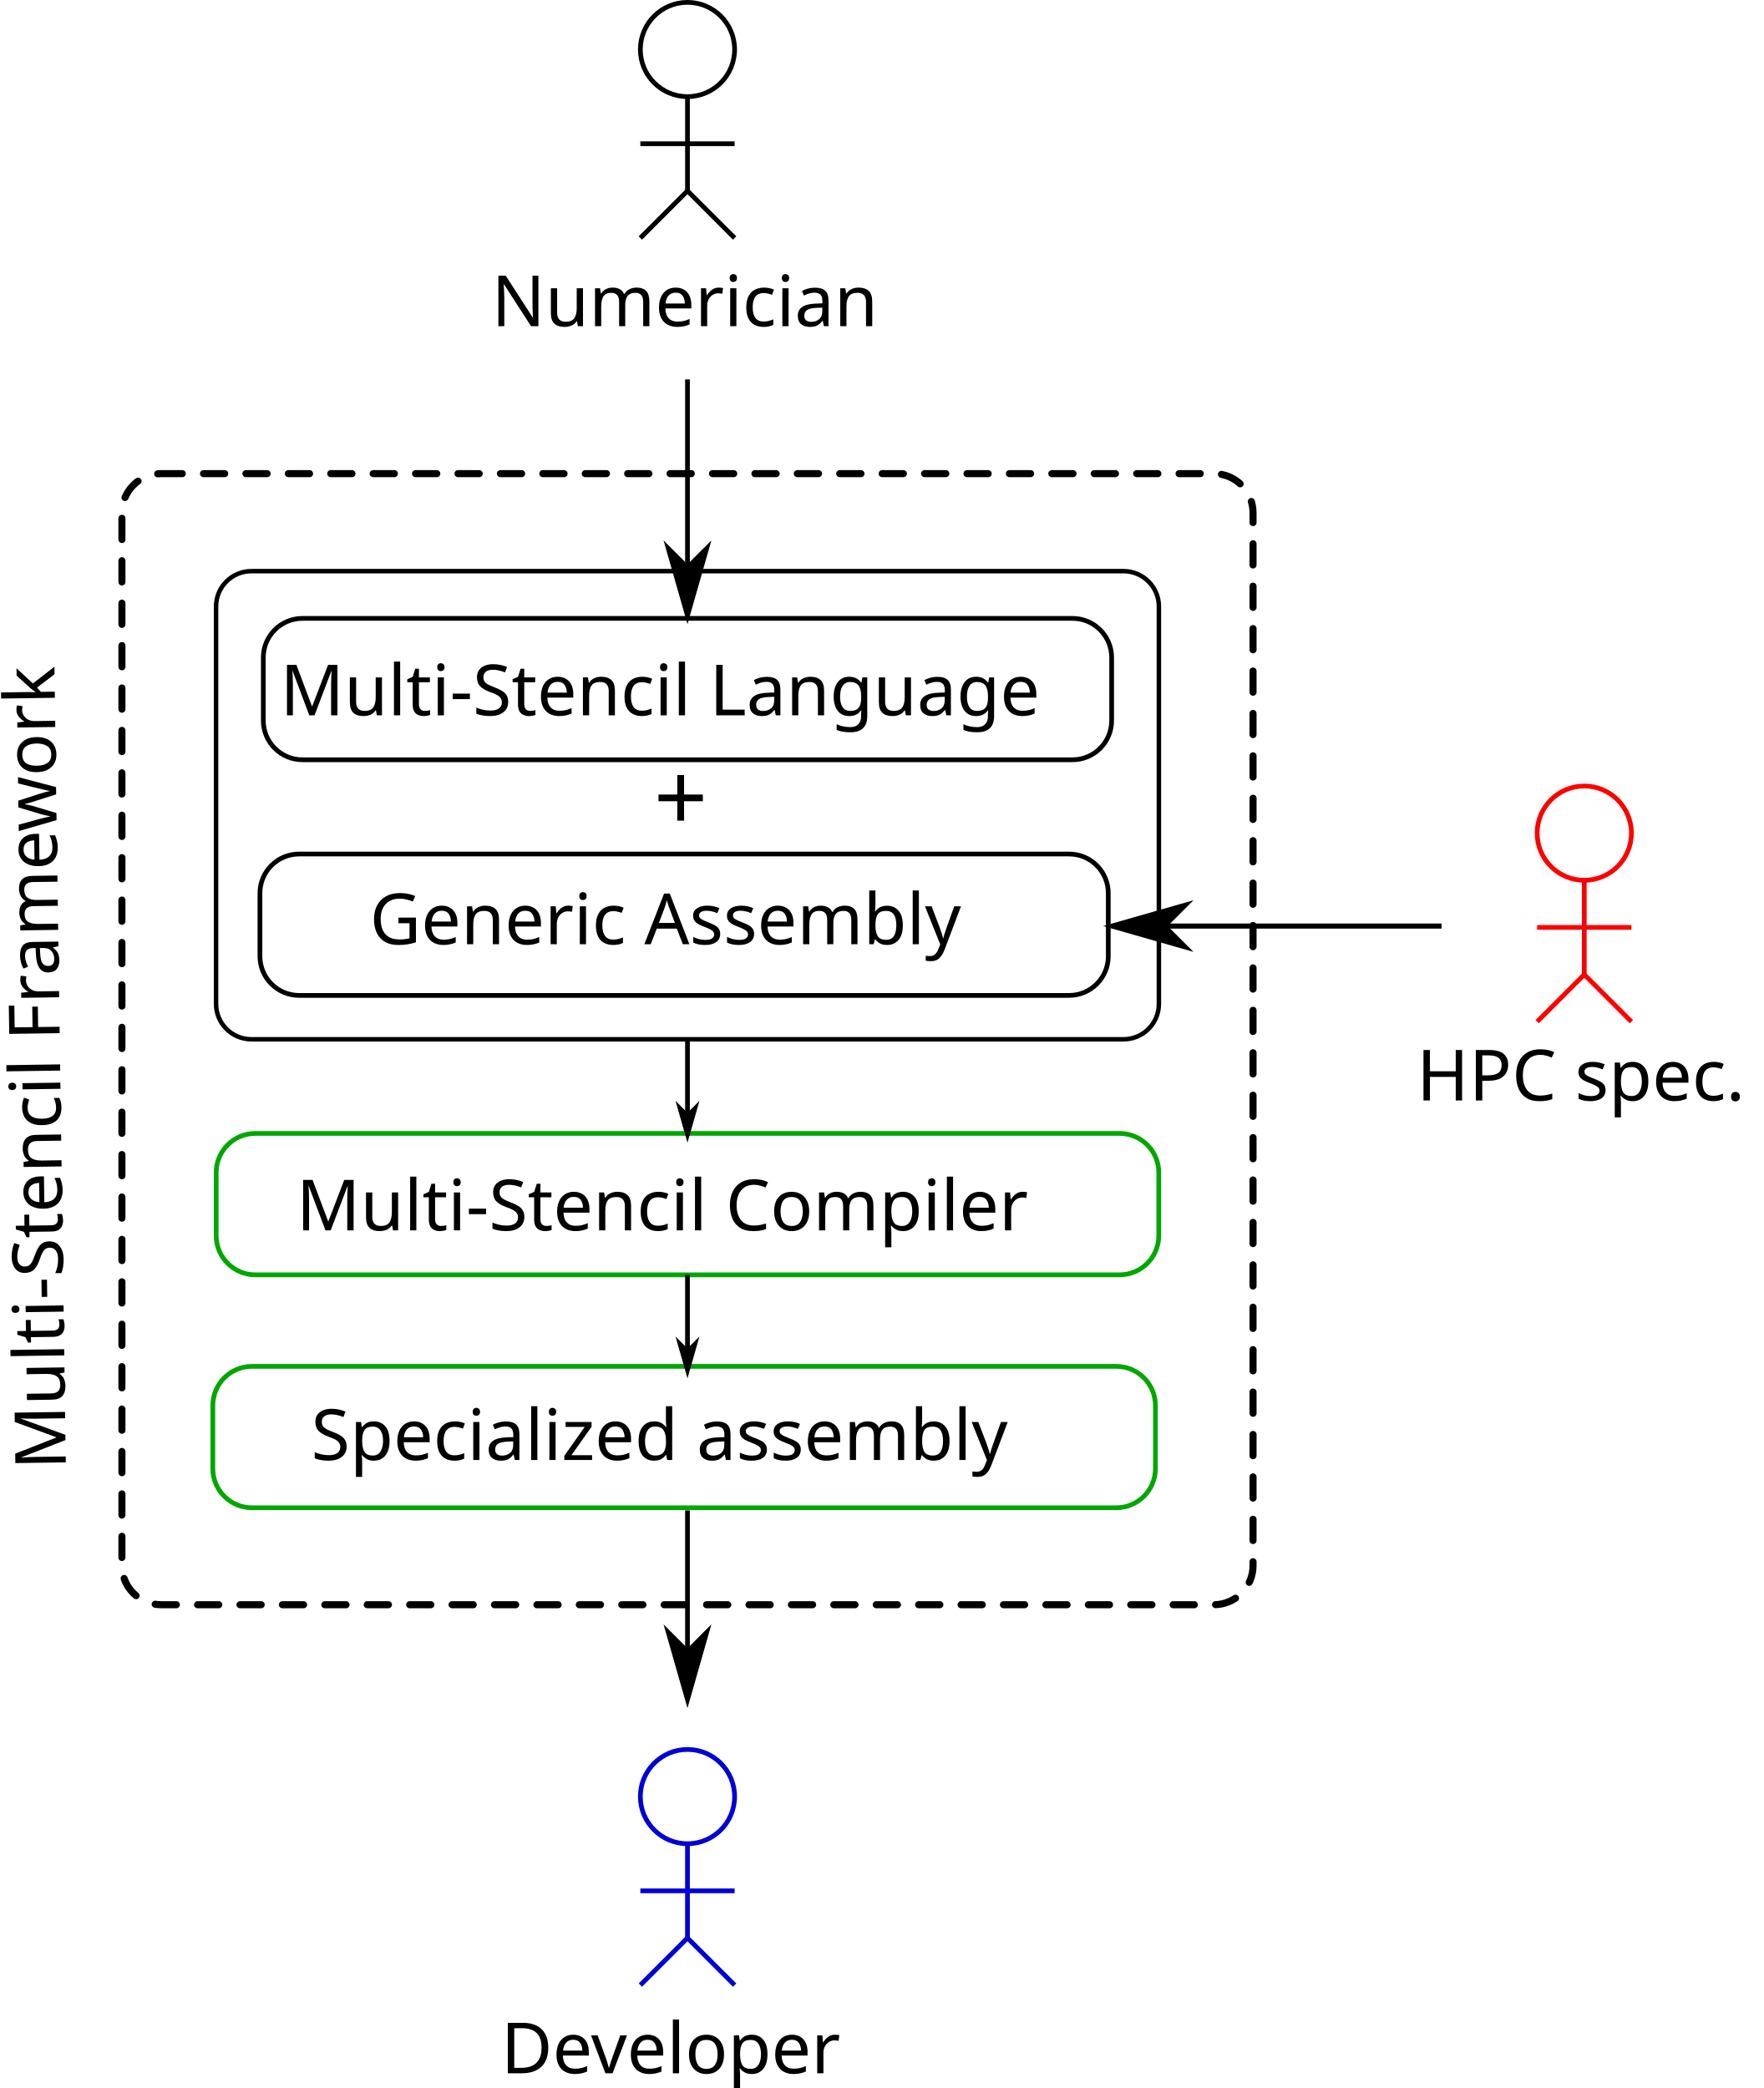
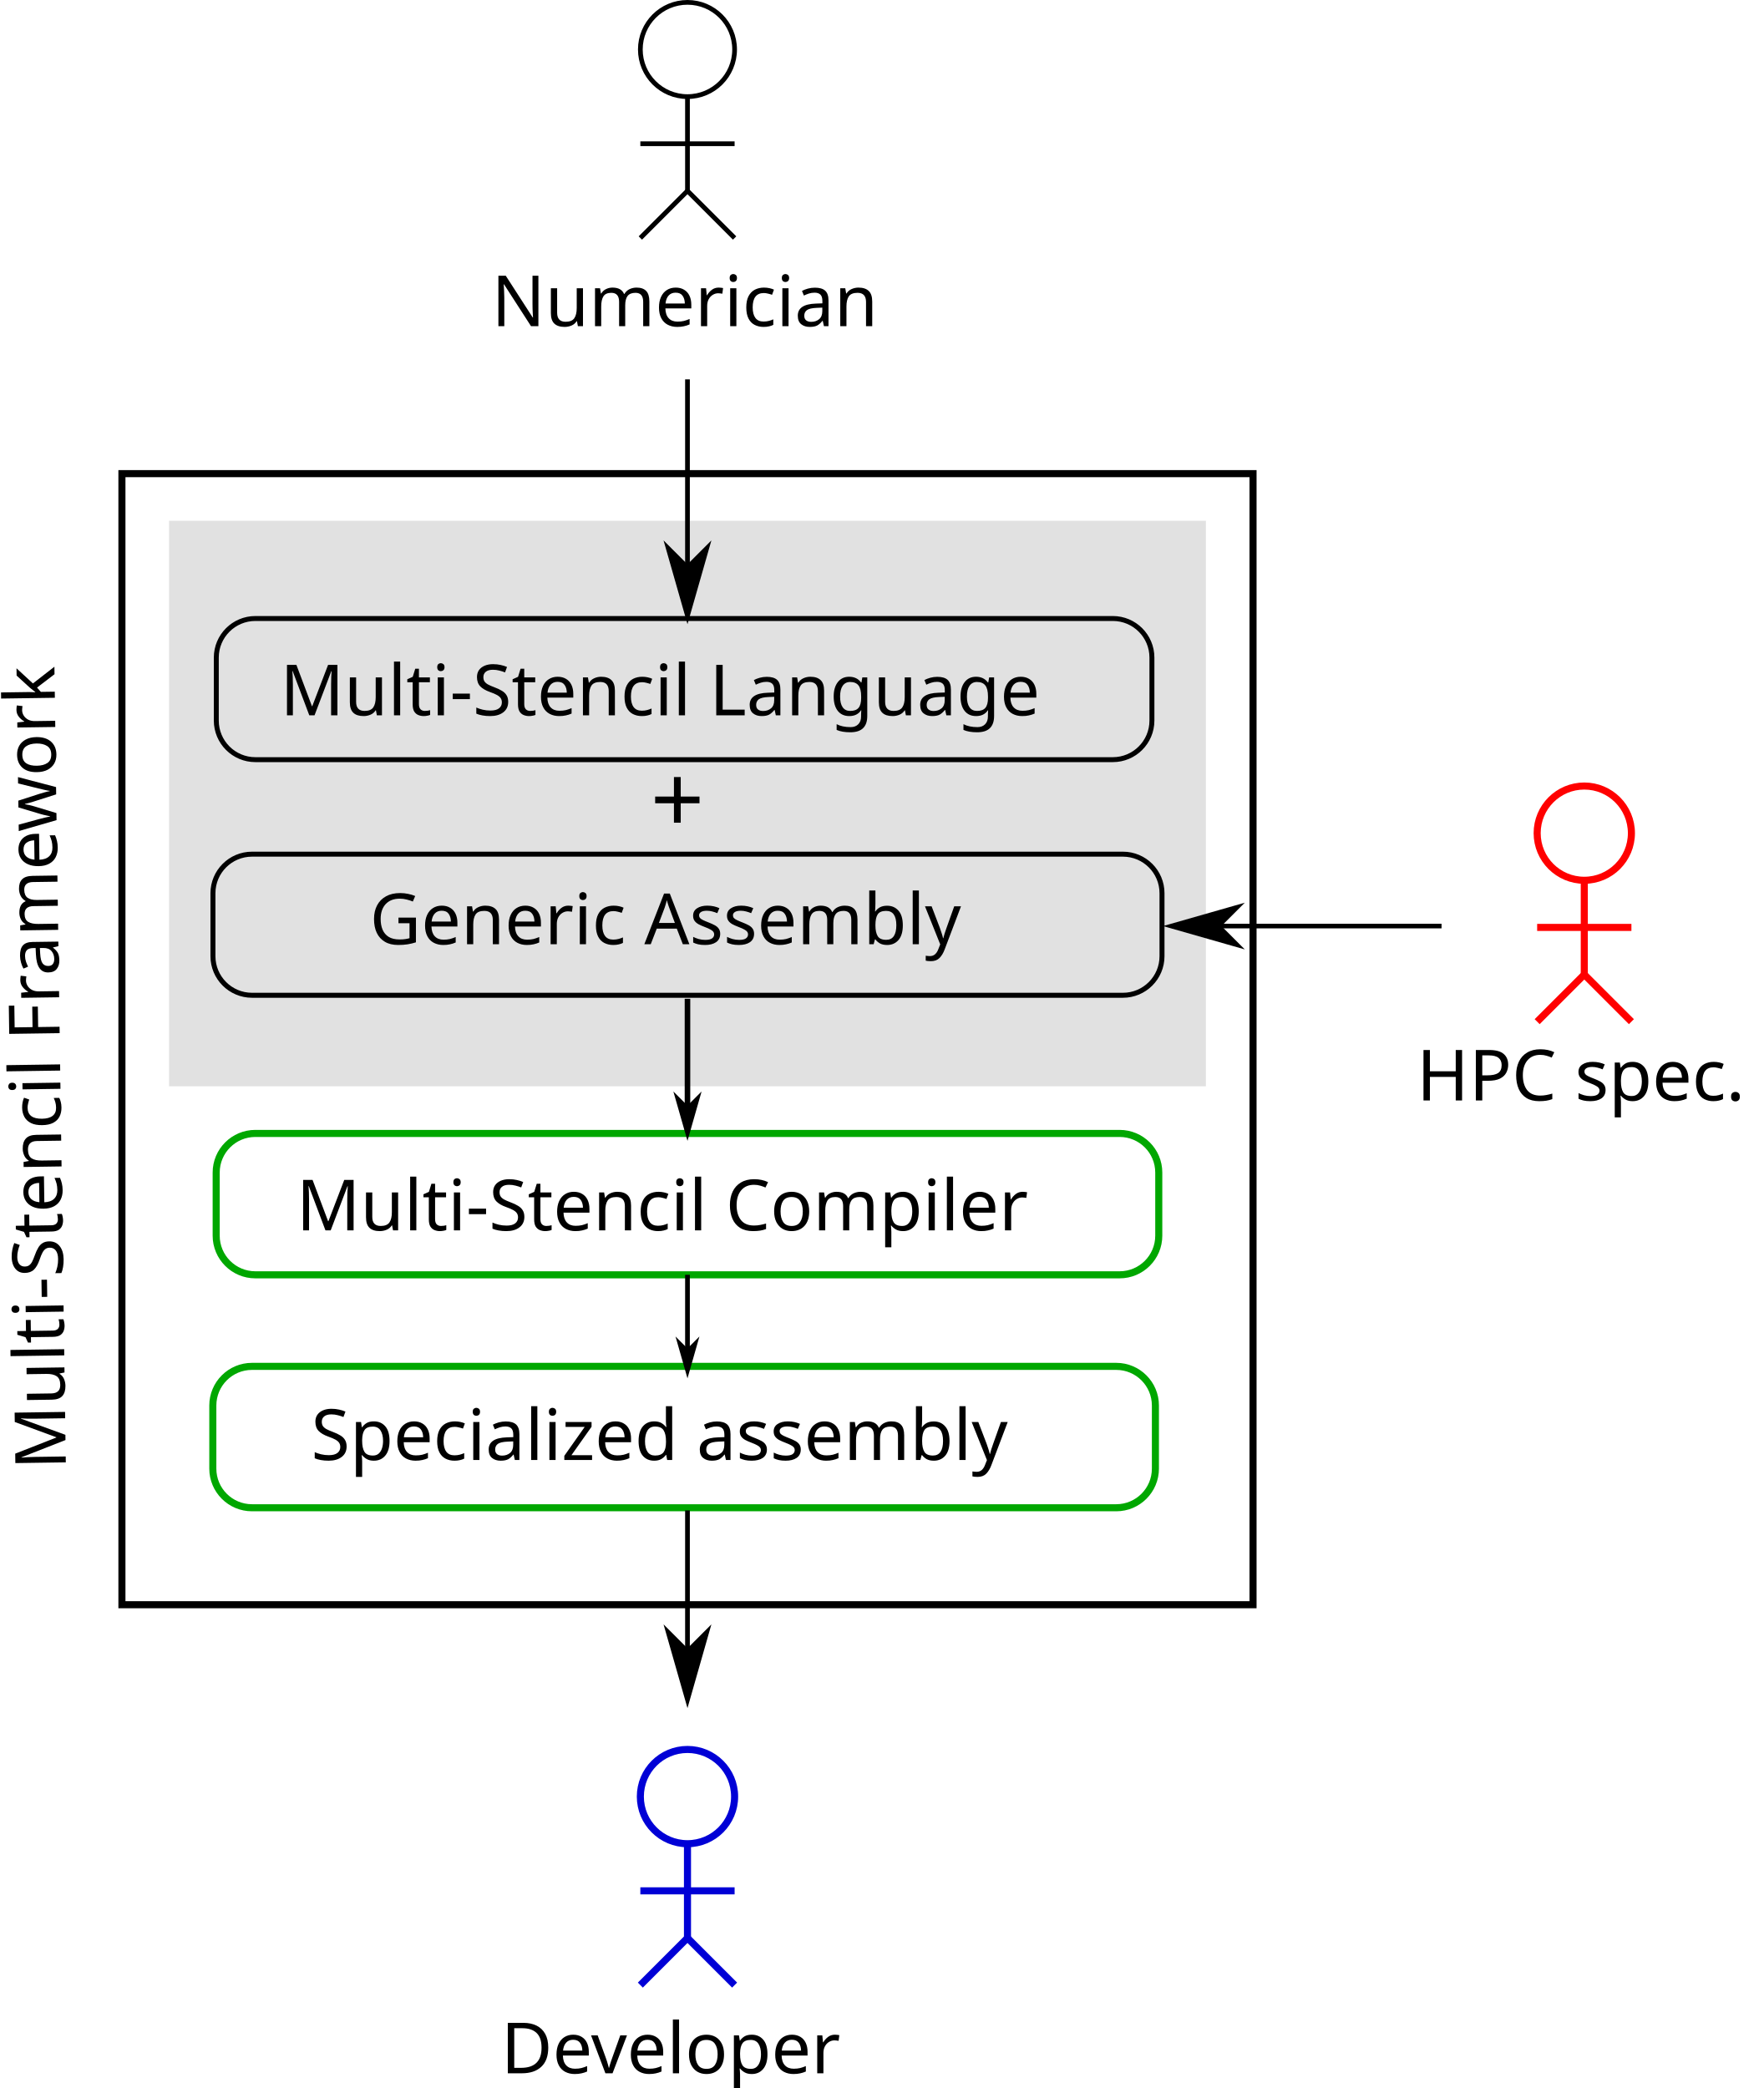
<svg xmlns="http://www.w3.org/2000/svg" width="105.597mm" height="125.038mm" viewBox="0 0 374.163 443.049" id="svg2" version="1.1">
  <defs id="defs4">
    <marker orient="auto" refY="0" refX="0" id="Arrow1Lend" style="overflow:visible">
      <path id="path4230" d="M 0,0 5,-5 -12.5,0 5,5 0,0 Z" style="fill:#000000;fill-opacity:1;fill-rule:evenodd;stroke:#000000;stroke-width:1pt;stroke-opacity:1" transform="matrix(-0.8,0,0,-0.8,-10,0)" />
    </marker>
    <marker orient="auto" refY="0" refX="0" id="marker4953" style="overflow:visible">
      <path id="path4955" d="M 0,0 5,-5 -12.5,0 5,5 0,0 Z" style="fill:#000000;fill-opacity:1;fill-rule:evenodd;stroke:#000000;stroke-width:1pt;stroke-opacity:1" transform="matrix(-0.8,0,0,-0.8,-10,0)" />
    </marker>
    <marker orient="auto" refY="0" refX="0" id="Arrow1Lstart" style="overflow:visible">
      <path id="path4227" d="M 0,0 5,-5 -12.5,0 5,5 0,0 Z" style="fill:#000000;fill-opacity:1;fill-rule:evenodd;stroke:#000000;stroke-width:1pt;stroke-opacity:1" transform="matrix(0.8,0,0,0.8,10,0)" />
    </marker>
    <marker style="overflow:visible" id="marker4581" refX="0" refY="0" orient="auto">
      <path transform="matrix(-0.8,0,0,-0.8,-10,0)" style="fill:#000000;fill-opacity:1;fill-rule:evenodd;stroke:#000000;stroke-width:1pt;stroke-opacity:1" d="M 0,0 5,-5 -12.5,0 5,5 0,0 Z" id="path4583" />
    </marker>
    <marker style="overflow:visible" id="marker4539" refX="0" refY="0" orient="auto">
      <path transform="matrix(-0.4,0,0,-0.4,-4,0)" style="fill:#000000;fill-opacity:1;fill-rule:evenodd;stroke:#000000;stroke-width:1pt;stroke-opacity:1" d="M 0,0 5,-5 -12.5,0 5,5 0,0 Z" id="path4541" />
    </marker>
    <marker orient="auto" refY="0" refX="0" id="Arrow1Mend" style="overflow:visible">
      <path id="path4236" d="M 0,0 5,-5 -12.5,0 5,5 0,0 Z" style="fill:#000000;fill-opacity:1;fill-rule:evenodd;stroke:#000000;stroke-width:1pt;stroke-opacity:1" transform="matrix(-0.4,0,0,-0.4,-4,0)" />
    </marker>
+     <marker style="overflow:visible" id="marker4539-8" refX="0" refY="0" orient="auto">
+       <path transform="matrix(-0.4,0,0,-0.4,-4,0)" style="fill:#000000;fill-opacity:1;fill-rule:evenodd;stroke:#000000;stroke-width:1pt;stroke-opacity:1" d="M 0,0 5,-5 -12.5,0 5,5 0,0 Z" id="path4541-9" />
+     </marker>
  </defs>
  <g id="layer1" transform="translate(-154.1307,-51.86221)">
+     <rect style="opacity:1;fill:#000000;fill-opacity:0.121;stroke:none;stroke-width:1.5;stroke-linecap:round;stroke-linejoin:miter;stroke-miterlimit:4;stroke-dasharray:4.5, 4.5;stroke-dashoffset:0;stroke-opacity:1" id="rect4197" width="220" height="120" x="190" y="162.362" ry="0" />
    <circle style="opacity:1;fill:none;fill-opacity:1;stroke:#000000;stroke-width:1;stroke-linecap:round;stroke-linejoin:miter;stroke-miterlimit:4;stroke-dasharray:none;stroke-dashoffset:0;stroke-opacity:1" id="path4138" cx="300" cy="62.362" r="10" />
    <path style="fill:none;fill-rule:evenodd;stroke:#000000;stroke-width:1px;stroke-linecap:butt;stroke-linejoin:miter;stroke-opacity:1" d="M 300,72.362 300,92.362" id="path4140" />
    <path style="fill:none;fill-rule:evenodd;stroke:#000000;stroke-width:1px;stroke-linecap:butt;stroke-linejoin:miter;stroke-opacity:1" d="m 290,102.362 10,-10 10,10" id="path4142" />
    <path style="fill:none;fill-rule:evenodd;stroke:#000000;stroke-width:1px;stroke-linecap:butt;stroke-linejoin:miter;stroke-opacity:1" d="m 290,82.362 20,0" id="path4144" />
    <text xml:space="preserve" style="font-style:normal;font-weight:normal;font-size:40px;line-height:125%;font-family:sans-serif;letter-spacing:0px;word-spacing:0px;fill:#000000;fill-opacity:1;stroke:none;stroke-width:1px;stroke-linecap:butt;stroke-linejoin:miter;stroke-opacity:1" x="258.429" y="121.076" id="text4146">
      <tspan id="tspan4148" x="258.429" y="121.076" style="font-size:15px">Numerician</tspan>
    </text>
    <text xml:space="preserve" style="font-style:normal;font-weight:normal;font-size:40px;line-height:125%;font-family:sans-serif;letter-spacing:0px;word-spacing:0px;fill:#000000;fill-opacity:1;stroke:none;stroke-width:1px;stroke-linecap:butt;stroke-linejoin:miter;stroke-opacity:1" x="232.571" y="252.219" id="text4154">
      <tspan x="232.571" y="252.219" style="font-size:15px" id="tspan4158">Generic Assembly</tspan>
    </text>
    <text xml:space="preserve" style="font-style:normal;font-weight:normal;font-size:40px;line-height:125%;font-family:sans-serif;letter-spacing:0px;word-spacing:0px;fill:#000000;fill-opacity:1;stroke:none;stroke-width:1px;stroke-linecap:butt;stroke-linejoin:miter;stroke-opacity:1" x="213.571" y="203.648" id="text4154-3">
      <tspan x="213.571" y="203.648" style="font-size:15px" id="tspan4158-6">Multi-Stencil Language</tspan>
    </text>
    <text xml:space="preserve" style="font-style:normal;font-weight:normal;font-size:40px;line-height:125%;font-family:sans-serif;letter-spacing:0px;word-spacing:0px;fill:#000000;fill-opacity:1;stroke:none;stroke-width:1px;stroke-linecap:butt;stroke-linejoin:miter;stroke-opacity:1" x="217" y="312.934" id="text4154-7">
      <tspan x="217" y="312.934" style="font-size:15px" id="tspan4158-5">Multi-Stencil Compiler</tspan>
    </text>
    <text xml:space="preserve" style="font-style:normal;font-weight:normal;font-size:40px;line-height:125%;font-family:sans-serif;letter-spacing:0px;word-spacing:0px;fill:#000000;fill-opacity:1;stroke:none;stroke-width:1px;stroke-linecap:butt;stroke-linejoin:miter;stroke-opacity:1" x="220.143" y="361.648" id="text4154-35">
      <tspan x="220.143" y="361.648" style="font-size:15px" id="tspan4158-62">Specialized assembly</tspan>
    </text>
-     <rect style="opacity:1;fill:none;fill-opacity:1;stroke:#000000;stroke-width:0.95;stroke-linecap:round;stroke-linejoin:miter;stroke-miterlimit:4;stroke-dasharray:none;stroke-dashoffset:0;stroke-opacity:1" id="rect4202" width="200.05" height="99.335" x="199.975" y="173.052" ry="7.504" />
-     <rect style="opacity:1;fill:none;fill-opacity:1;stroke:#00a700;stroke-width:1;stroke-linecap:round;stroke-linejoin:miter;stroke-miterlimit:4;stroke-dasharray:none;stroke-dashoffset:0;stroke-opacity:1" id="rect4204" width="200" height="30" x="200" y="292.362" ry="8.309" />
-     <rect style="opacity:1;fill:none;fill-opacity:1;stroke:#00a700;stroke-width:1;stroke-linecap:round;stroke-linejoin:miter;stroke-miterlimit:4;stroke-dasharray:none;stroke-dashoffset:0;stroke-opacity:1" id="rect4204-9" width="200" height="30" x="199.286" y="341.791" ry="8.309" />
-     <path style="fill:none;fill-rule:evenodd;stroke:#000000;stroke-width:1px;stroke-linecap:butt;stroke-linejoin:miter;stroke-opacity:1;marker-end:url(#Arrow1Mend)" d="m 300,272.362 0,20" id="path4503" />
+     <rect style="opacity:1;fill:none;fill-opacity:1;stroke:#00a700;stroke-width:1.5;stroke-linecap:round;stroke-linejoin:miter;stroke-miterlimit:4;stroke-dasharray:none;stroke-dashoffset:0;stroke-opacity:1" id="rect4204" width="200" height="30" x="200" y="292.362" ry="8.309" />
+     <rect style="opacity:1;fill:none;fill-opacity:1;stroke:#00a700;stroke-width:1.5;stroke-linecap:round;stroke-linejoin:miter;stroke-miterlimit:4;stroke-dasharray:none;stroke-dashoffset:0;stroke-opacity:1" id="rect4204-9" width="200" height="30" x="199.286" y="341.791" ry="8.309" />
+     <path style="fill:none;fill-rule:evenodd;stroke:#000000;stroke-width:1.179px;stroke-linecap:butt;stroke-linejoin:miter;stroke-opacity:1;marker-end:url(#Arrow1Mend)" d="m 300,263.791 0,27.824" id="path4503" />
    <path style="fill:none;fill-rule:evenodd;stroke:#000000;stroke-width:1px;stroke-linecap:butt;stroke-linejoin:miter;stroke-opacity:1;marker-end:url(#marker4539)" d="m 300,322.362 0,20" id="path4531" />
    <path style="fill:none;fill-rule:evenodd;stroke:#000000;stroke-width:1px;stroke-linecap:butt;stroke-linejoin:miter;stroke-opacity:1;marker-end:url(#marker4581)" d="m 300,372.362 0,40" id="path4665" />
-     <circle style="opacity:1;fill:none;fill-opacity:1;stroke:#ff0000;stroke-width:1;stroke-linecap:round;stroke-linejoin:miter;stroke-miterlimit:4;stroke-dasharray:none;stroke-dashoffset:0;stroke-opacity:1" id="path4138-1" cx="490.286" cy="228.648" r="10" />
-     <path style="fill:none;fill-rule:evenodd;stroke:#ff0000;stroke-width:1px;stroke-linecap:butt;stroke-linejoin:miter;stroke-opacity:1" d="m 490.286,238.648 0,20" id="path4140-2" />
-     <path style="fill:none;fill-rule:evenodd;stroke:#ff0000;stroke-width:1px;stroke-linecap:butt;stroke-linejoin:miter;stroke-opacity:1" d="m 480.286,268.648 10,-10 10,10" id="path4142-7" />
-     <path style="fill:none;fill-rule:evenodd;stroke:#ff0000;stroke-width:1px;stroke-linecap:butt;stroke-linejoin:miter;stroke-opacity:1" d="m 480.286,248.648 20,0" id="path4144-0" />
+     <circle style="opacity:1;fill:none;fill-opacity:1;stroke:#ff0000;stroke-width:1.5;stroke-linecap:round;stroke-linejoin:miter;stroke-miterlimit:4;stroke-dasharray:none;stroke-dashoffset:0;stroke-opacity:1" id="path4138-1" cx="490.286" cy="228.648" r="10" />
+     <path style="fill:none;fill-rule:evenodd;stroke:#ff0000;stroke-width:1.5;stroke-linecap:butt;stroke-linejoin:miter;stroke-opacity:1;stroke-miterlimit:4;stroke-dasharray:none" d="m 490.286,238.648 0,20" id="path4140-2" />
+     <path style="fill:none;fill-rule:evenodd;stroke:#ff0000;stroke-width:1.5;stroke-linecap:butt;stroke-linejoin:miter;stroke-opacity:1;stroke-miterlimit:4;stroke-dasharray:none" d="m 480.286,268.648 10,-10 10,10" id="path4142-7" />
+     <path style="fill:none;fill-rule:evenodd;stroke:#ff0000;stroke-width:1.5;stroke-linecap:butt;stroke-linejoin:miter;stroke-opacity:1;stroke-miterlimit:4;stroke-dasharray:none" d="m 480.286,248.648 20,0" id="path4144-0" />
    <text xml:space="preserve" style="font-style:normal;font-weight:normal;font-size:40px;line-height:125%;font-family:sans-serif;letter-spacing:0px;word-spacing:0px;fill:#000000;fill-opacity:1;stroke:none;stroke-width:1px;stroke-linecap:butt;stroke-linejoin:miter;stroke-opacity:1" x="454.714" y="285.362" id="text4146-9">
      <tspan id="tspan4148-3" x="454.714" y="285.362" style="font-size:15px">HPC spec.</tspan>
    </text>
-     <circle style="opacity:1;fill:none;fill-opacity:1;stroke:#0000d6;stroke-width:1;stroke-linecap:round;stroke-linejoin:miter;stroke-miterlimit:4;stroke-dasharray:none;stroke-dashoffset:0;stroke-opacity:1" id="path4138-8" cx="300" cy="433.076" r="10" />
-     <path style="fill:none;fill-rule:evenodd;stroke:#0000d6;stroke-width:1px;stroke-linecap:butt;stroke-linejoin:miter;stroke-opacity:1" d="m 300,443.076 0,20" id="path4140-7" />
-     <path style="fill:none;fill-rule:evenodd;stroke:#0000d6;stroke-width:1px;stroke-linecap:butt;stroke-linejoin:miter;stroke-opacity:1" d="m 290,473.076 10,-10 10,10" id="path4142-9" />
-     <path style="fill:none;fill-rule:evenodd;stroke:#0000d6;stroke-width:1px;stroke-linecap:butt;stroke-linejoin:miter;stroke-opacity:1" d="m 290,453.076 20,0" id="path4144-2" />
+     <circle style="opacity:1;fill:none;fill-opacity:1;stroke:#0000d6;stroke-width:1.5;stroke-linecap:round;stroke-linejoin:miter;stroke-miterlimit:4;stroke-dasharray:none;stroke-dashoffset:0;stroke-opacity:1" id="path4138-8" cx="300" cy="433.076" r="10" />
+     <path style="fill:none;fill-rule:evenodd;stroke:#0000d6;stroke-width:1.5;stroke-linecap:butt;stroke-linejoin:miter;stroke-opacity:1;stroke-miterlimit:4;stroke-dasharray:none" d="m 300,443.076 0,20" id="path4140-7" />
+     <path style="fill:none;fill-rule:evenodd;stroke:#0000d6;stroke-width:1.5;stroke-linecap:butt;stroke-linejoin:miter;stroke-opacity:1;stroke-miterlimit:4;stroke-dasharray:none" d="m 290,473.076 10,-10 10,10" id="path4142-9" />
+     <path style="fill:none;fill-rule:evenodd;stroke:#0000d6;stroke-width:1.5;stroke-linecap:butt;stroke-linejoin:miter;stroke-opacity:1;stroke-miterlimit:4;stroke-dasharray:none" d="m 290,453.076 20,0" id="path4144-2" />
    <text xml:space="preserve" style="font-style:normal;font-weight:normal;font-size:40px;line-height:125%;font-family:sans-serif;letter-spacing:0px;word-spacing:0px;fill:#000000;fill-opacity:1;stroke:none;stroke-width:1px;stroke-linecap:butt;stroke-linejoin:miter;stroke-opacity:1" x="260.429" y="491.791" id="text4146-0">
      <tspan id="tspan4148-2" x="260.429" y="491.791" style="font-size:15px">Developer</tspan>
    </text>
-     <rect style="opacity:1;fill:none;fill-opacity:1;stroke:#000000;stroke-width:1.5;stroke-linecap:round;stroke-linejoin:miter;stroke-miterlimit:4;stroke-dasharray:4.5, 4.5;stroke-dashoffset:0;stroke-opacity:1" id="rect4757" width="240" height="240" x="180" y="152.362" ry="8.309" />
+     <rect style="opacity:1;fill:none;fill-opacity:1;stroke:#000000;stroke-width:1.5;stroke-linecap:round;stroke-linejoin:miter;stroke-miterlimit:4;stroke-dasharray:none;stroke-dashoffset:0;stroke-opacity:1" id="rect4757" width="240" height="240" x="180" y="152.362" ry="0" />
    <text xml:space="preserve" style="font-style:normal;font-weight:normal;font-size:40px;line-height:125%;font-family:sans-serif;letter-spacing:0px;word-spacing:0px;fill:#000000;fill-opacity:1;stroke:none;stroke-width:1px;stroke-linecap:butt;stroke-linejoin:miter;stroke-opacity:1" x="-365.978" y="162.893" id="text4154-7-9" transform="matrix(-0.01430006,-0.9998978,0.9998978,-0.01430006,0,0)">
      <tspan x="-365.978" y="162.893" style="font-size:15px" id="tspan4158-5-3">Multi-Stencil Framework</tspan>
    </text>
-     <path style="fill:none;fill-rule:evenodd;stroke:#000000;stroke-width:1.078px;stroke-linecap:butt;stroke-linejoin:miter;stroke-opacity:1;marker-end:url(#marker4953)" d="m 460,248.362 -69.706,0" id="path4945" />
-     <rect style="opacity:1;fill:none;fill-opacity:1;stroke:#000000;stroke-width:1;stroke-linecap:round;stroke-linejoin:miter;stroke-miterlimit:4;stroke-dasharray:none;stroke-dashoffset:0;stroke-opacity:1" id="rect5042" width="180" height="30" x="210" y="183.076" ry="8.309" />
-     <rect style="opacity:1;fill:none;fill-opacity:1;stroke:#000000;stroke-width:1;stroke-linecap:round;stroke-linejoin:miter;stroke-miterlimit:4;stroke-dasharray:none;stroke-dashoffset:0;stroke-opacity:1" id="rect5044" width="180" height="30" x="209.286" y="233.076" ry="8.309" />
-     <text xml:space="preserve" style="font-style:normal;font-weight:normal;font-size:40px;line-height:125%;font-family:sans-serif;letter-spacing:0px;word-spacing:0px;fill:#000000;fill-opacity:1;stroke:none;stroke-width:1px;stroke-linecap:butt;stroke-linejoin:miter;stroke-opacity:1" x="292.857" y="228.219" id="text5050">
-       <tspan id="tspan5052" x="292.857" y="228.219" style="font-size:20px">+</tspan>
+     <path style="fill:none;fill-rule:evenodd;stroke:#000000;stroke-width:0.976px;stroke-linecap:butt;stroke-linejoin:miter;stroke-opacity:1;marker-end:url(#marker4953)" d="m 460,248.362 -57.2,0" id="path4945" />
+     <rect style="opacity:1;fill:none;fill-opacity:1;stroke:#000000;stroke-width:1.049;stroke-linecap:round;stroke-linejoin:miter;stroke-miterlimit:4;stroke-dasharray:none;stroke-dashoffset:0;stroke-opacity:1" id="rect5042" width="198.522" height="29.951" x="200.025" y="183.101" ry="8.296" />
+     <rect style="opacity:1;fill:none;fill-opacity:1;stroke:#000000;stroke-width:1.057;stroke-linecap:round;stroke-linejoin:miter;stroke-miterlimit:4;stroke-dasharray:none;stroke-dashoffset:0;stroke-opacity:1" id="rect5044" width="201.372" height="29.943" x="199.314" y="233.105" ry="8.294" />
+     <path style="fill:none;fill-rule:evenodd;stroke:#000000;stroke-width:1px;stroke-linecap:butt;stroke-linejoin:miter;stroke-opacity:1;marker-end:url(#Arrow1Lend)" d="m 300,132.362 0,50" id="path5128" />
+     <text xml:space="preserve" style="font-style:normal;font-weight:normal;font-size:40px;line-height:125%;font-family:sans-serif;letter-spacing:0px;word-spacing:0px;fill:#000000;fill-opacity:1;stroke:none;stroke-width:1px;stroke-linecap:butt;stroke-linejoin:miter;stroke-opacity:1" x="292.143" y="228.648" id="text4220">
+       <tspan id="tspan4222" x="292.143" y="228.648" style="font-size:20px">+</tspan>
    </text>
-     <path style="fill:none;fill-rule:evenodd;stroke:#000000;stroke-width:1px;stroke-linecap:butt;stroke-linejoin:miter;stroke-opacity:1;marker-end:url(#Arrow1Lend)" d="m 300,132.362 0,50" id="path5128" />
  </g>
</svg>
